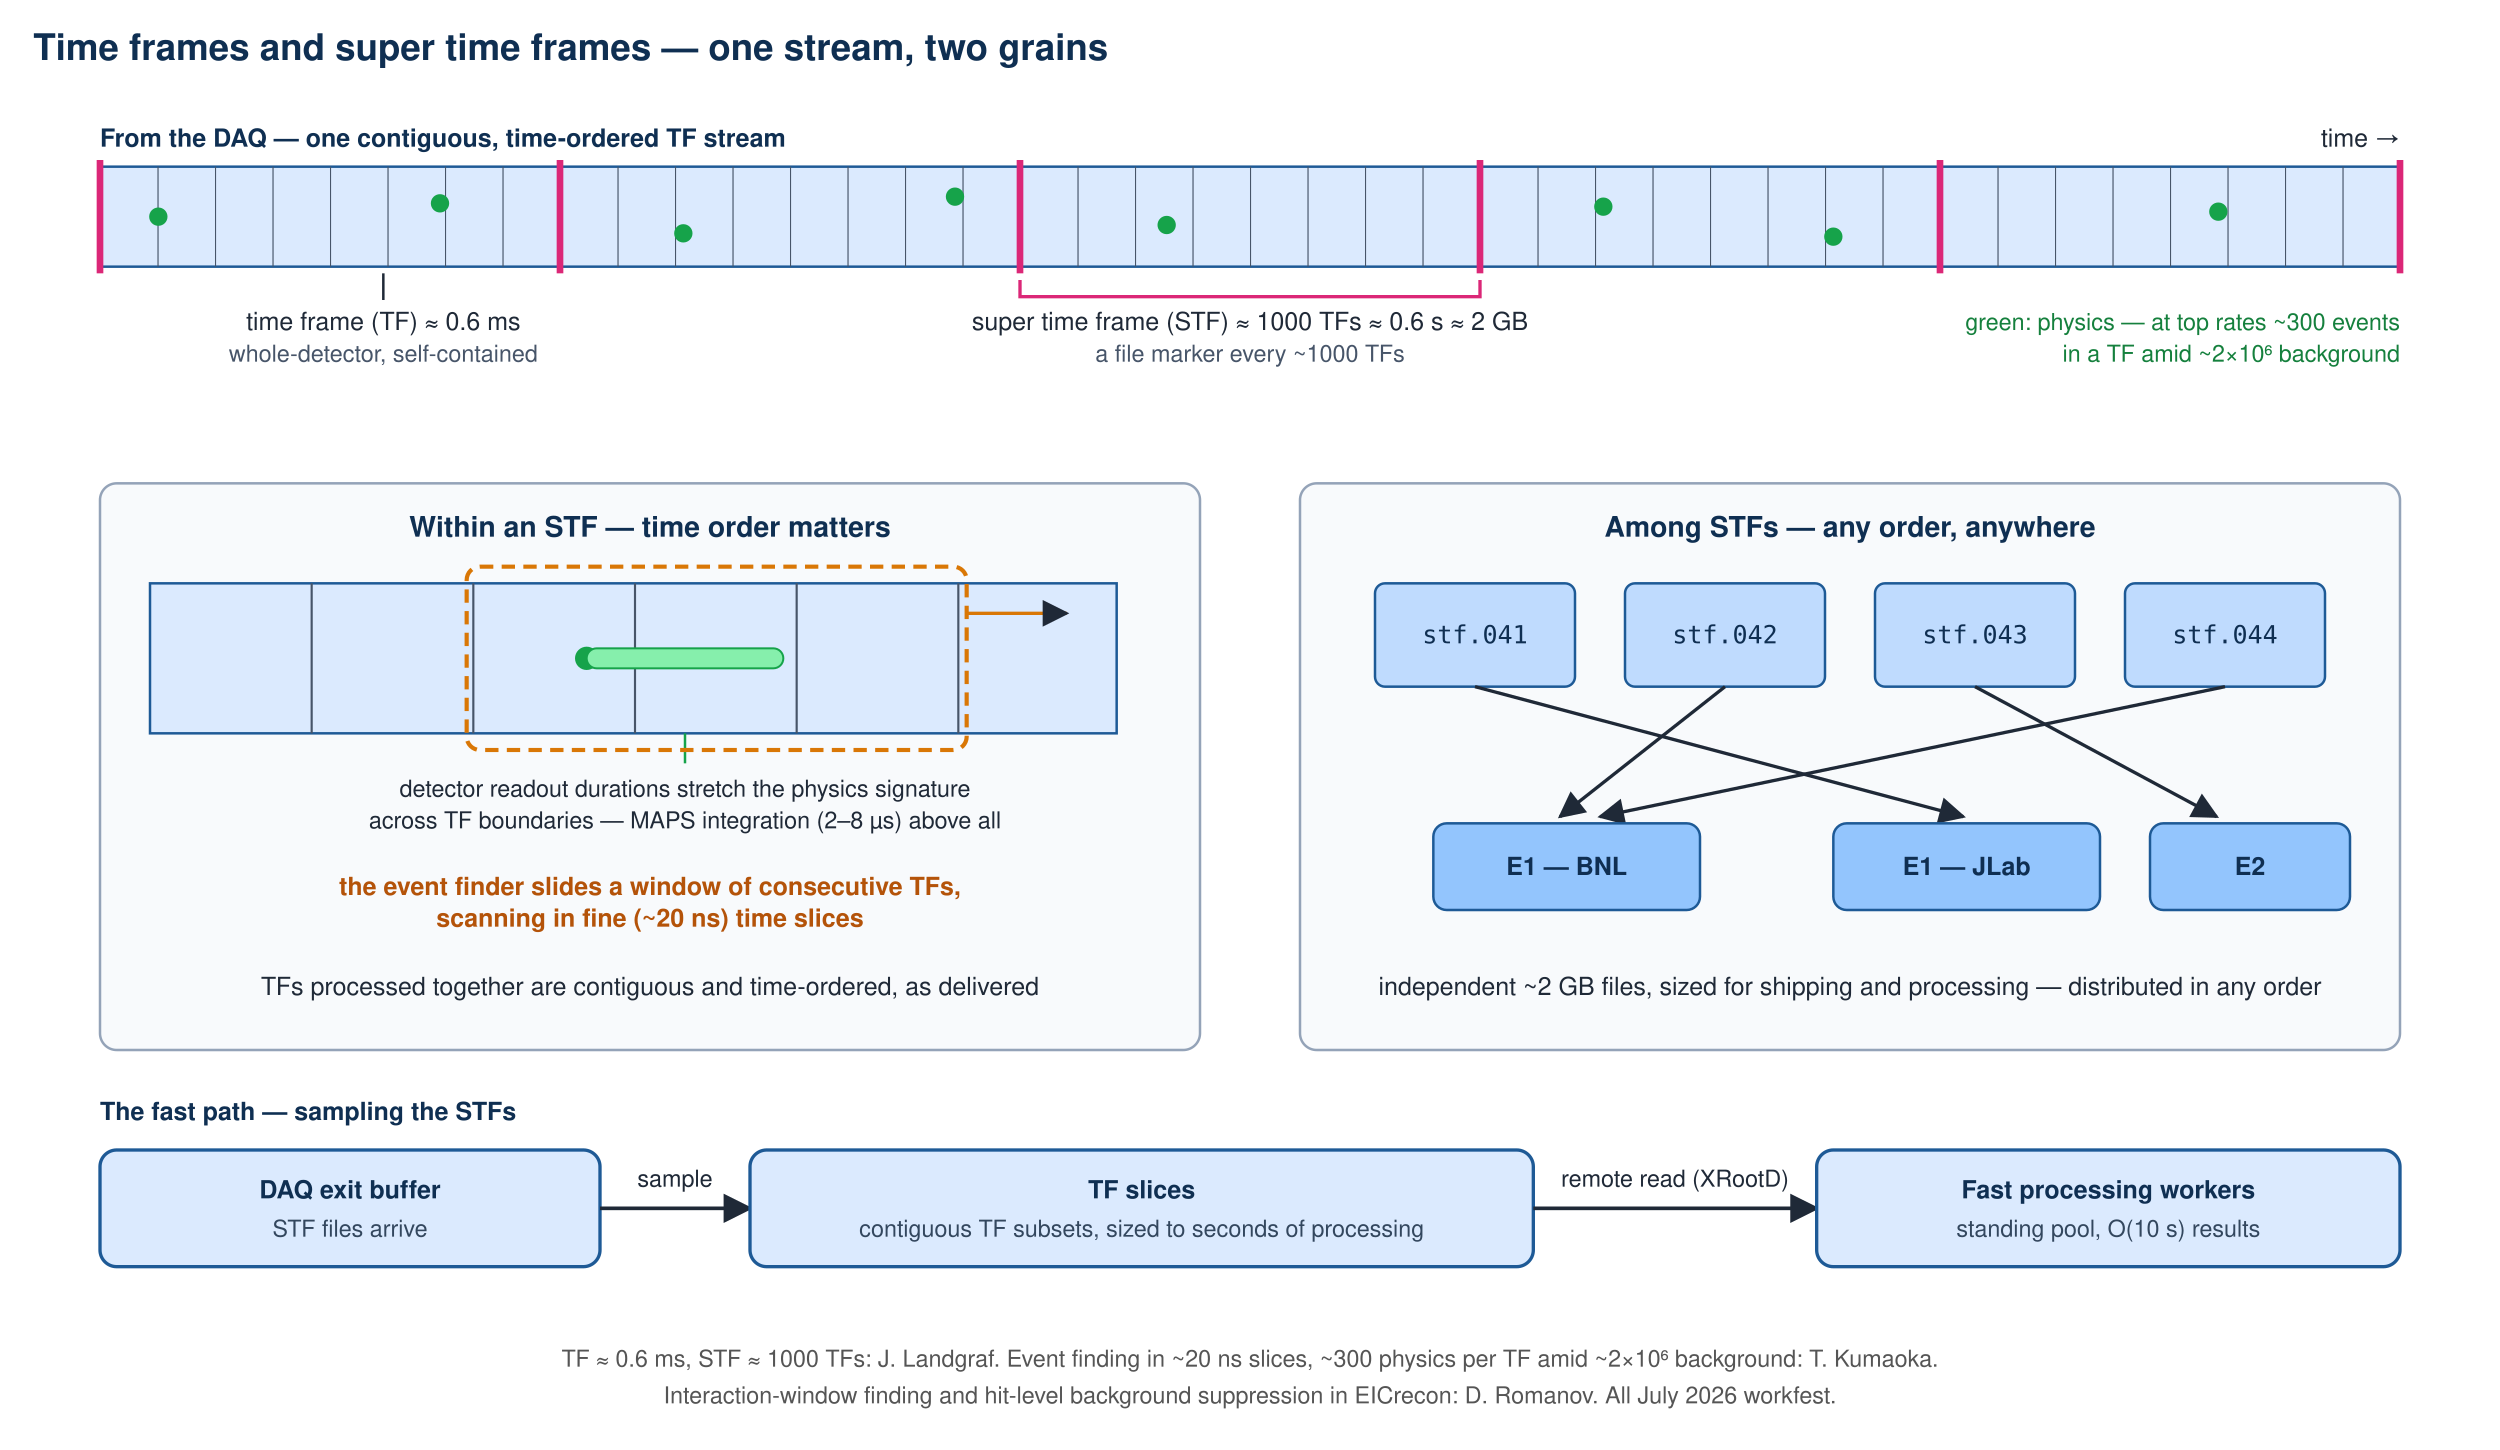
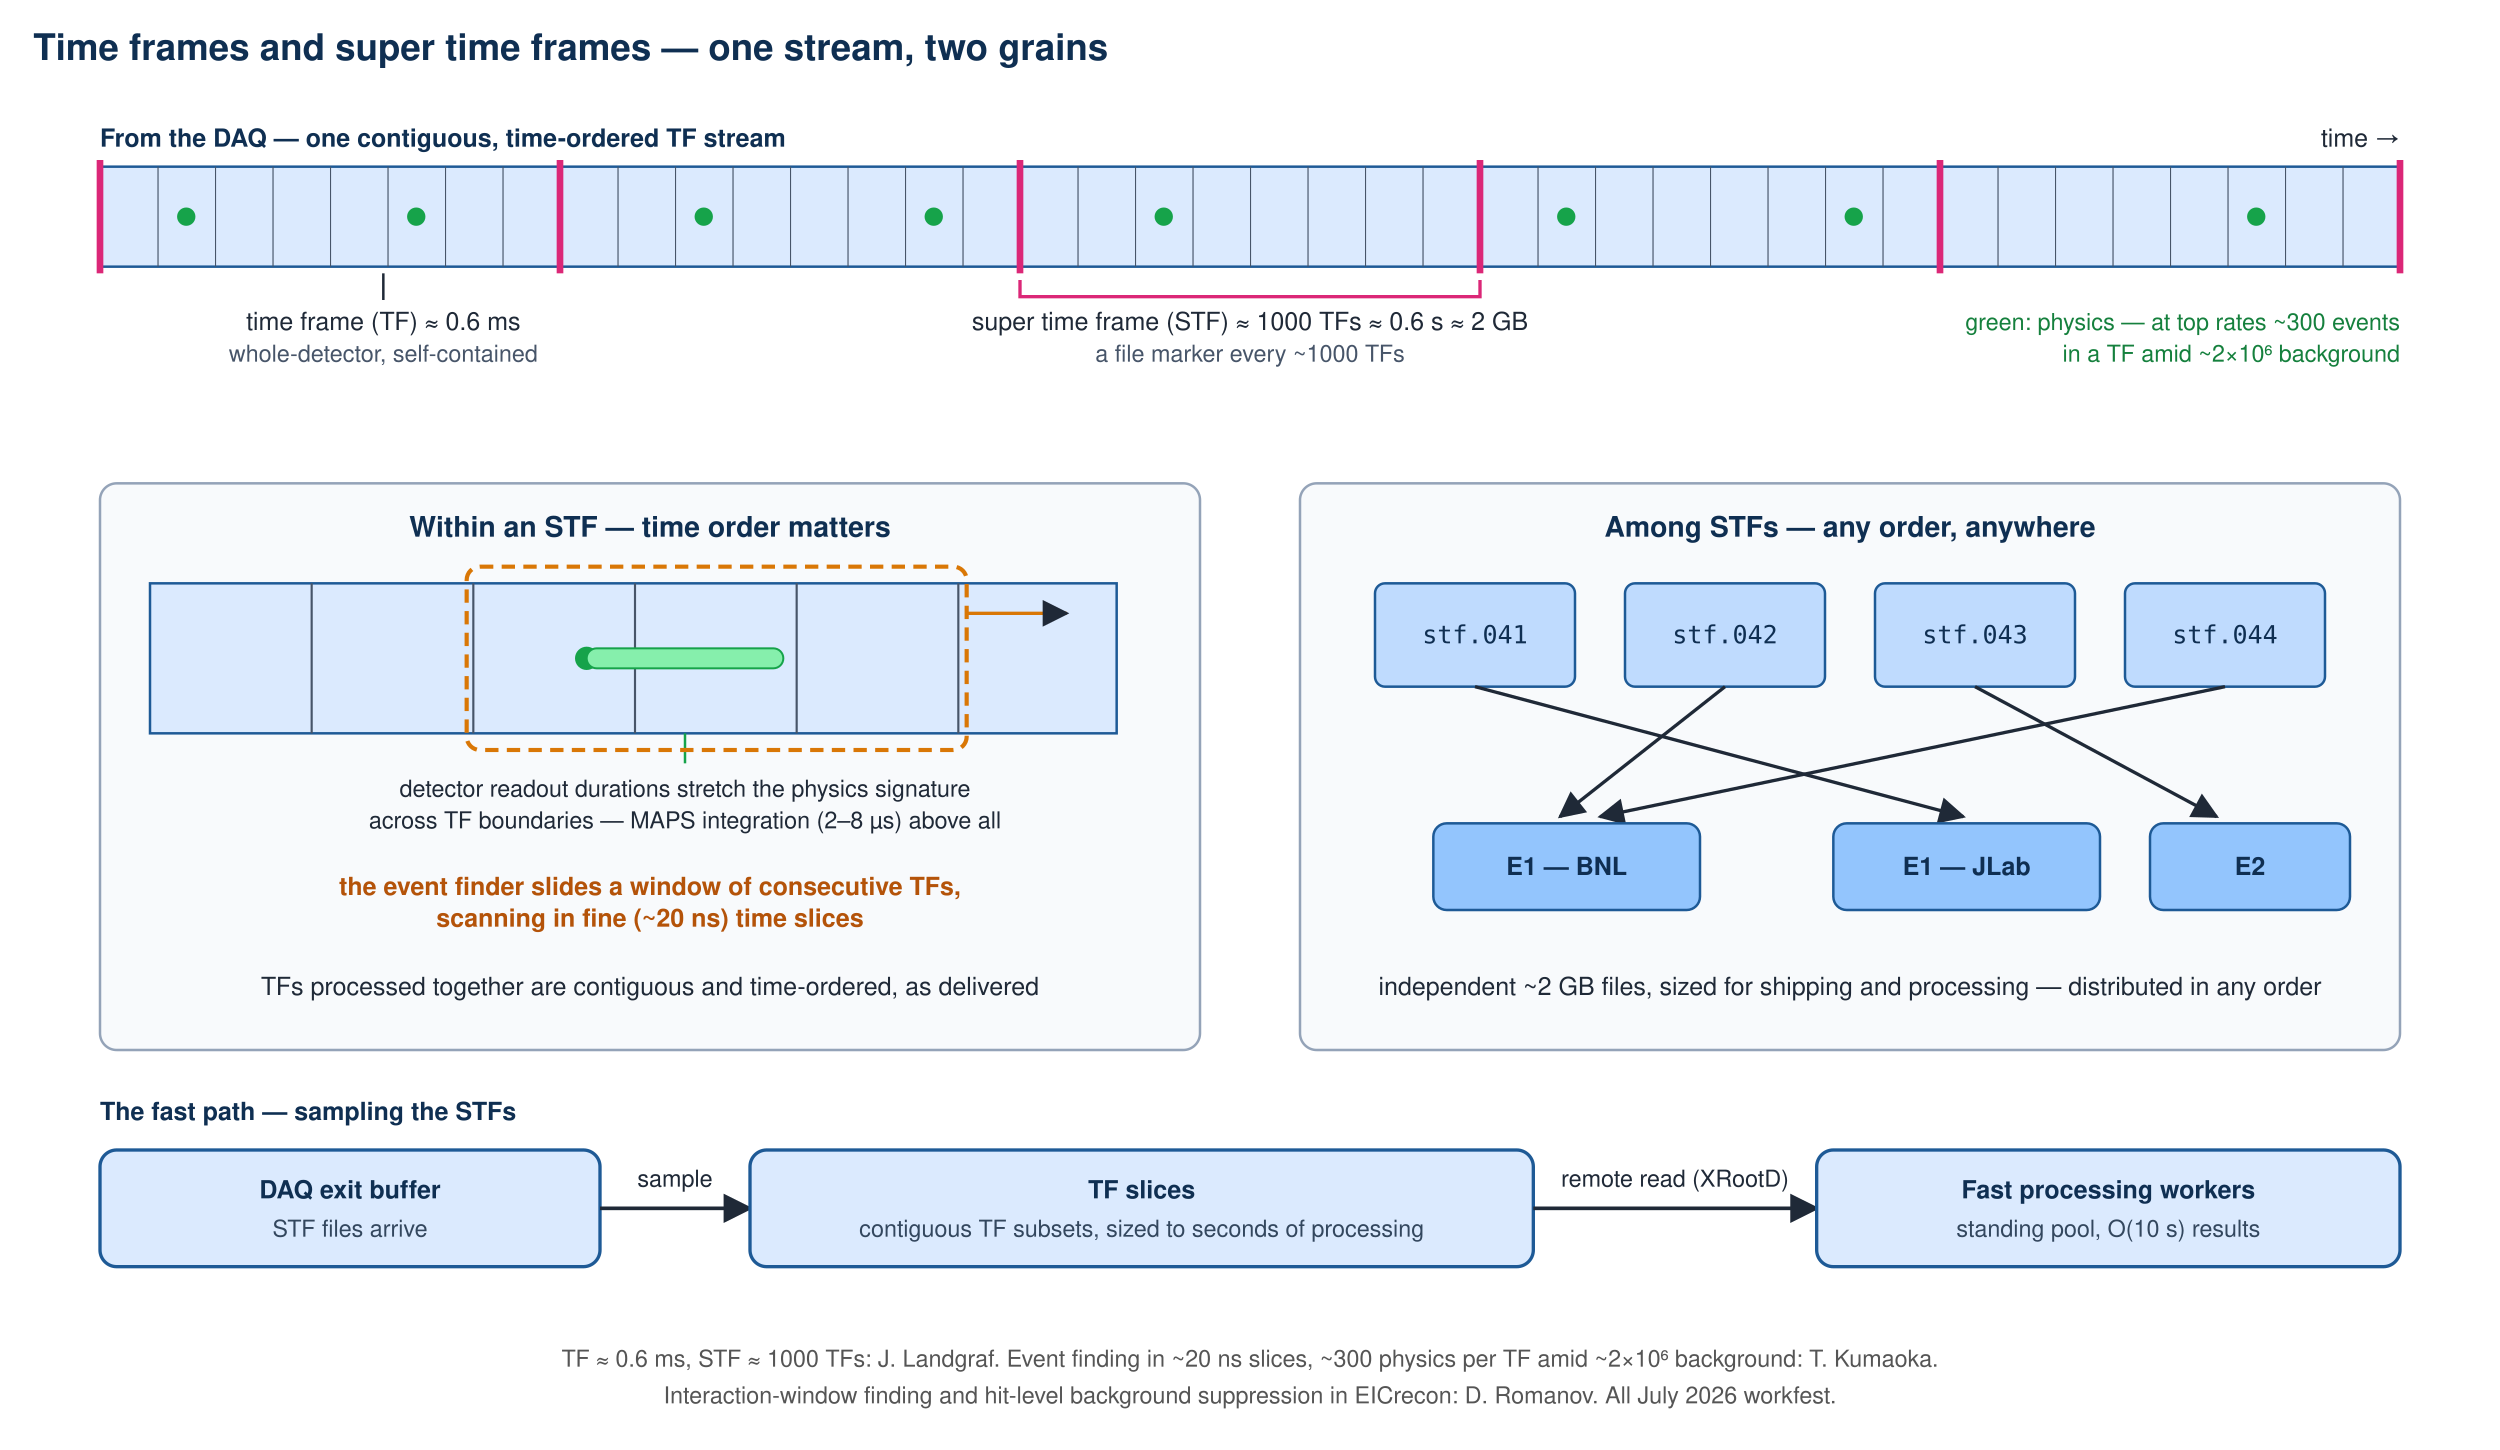
<svg xmlns="http://www.w3.org/2000/svg" width="1500" height="870" viewBox="0 0 1500 870" font-family="Helvetica, Arial, sans-serif">
  <defs>
    <marker id="arr" viewBox="0 0 10 10" refX="9" refY="5" markerWidth="8" markerHeight="8" orient="auto-start-reverse">
      <path d="M 0 0 L 10 5 L 0 10 z" fill="#1f2937" />
    </marker>
    <pattern id="tfcells" x="60" y="100" width="34.5" height="60" patternUnits="userSpaceOnUse">
      <line x1="0" y1="0" x2="0" y2="60" stroke="#475569" stroke-width="1.3" />
    </pattern>
  </defs>
  <rect x="0" y="0" width="1500" height="870" fill="#ffffff" />
  <text x="20" y="36" font-size="22" font-weight="bold" fill="#0f2f52">Time frames and super time frames — one stream, two grains</text>
  <text x="60" y="88" font-size="15" font-weight="bold" fill="#0f2f52">From the DAQ — one contiguous, time-ordered TF stream</text>
  <text x="1440" y="88" font-size="15" fill="#1f2937" text-anchor="end">time →</text>
  <rect x="60" y="100" width="1380" height="60" fill="#dbeafe" stroke="#1e5a96" stroke-width="1.5" />
  <rect x="60" y="100" width="1380" height="60" fill="url(#tfcells)" />
  <g fill="#16a34a">
-     <circle cx="95" cy="130" r="5.5" />
-     <circle cx="264" cy="122" r="5.5" />
-     <circle cx="410" cy="140" r="5.5" />
-     <circle cx="573" cy="118" r="5.5" />
-     <circle cx="700" cy="135" r="5.5" />
-     <circle cx="962" cy="124" r="5.5" />
-     <circle cx="1100" cy="142" r="5.5" />
-     <circle cx="1331" cy="127" r="5.5" />
+     <circle cx="111.75" cy="130" r="5.5" />
+     <circle cx="249.75" cy="130" r="5.5" />
+     <circle cx="422.25" cy="130" r="5.5" />
+     <circle cx="560.25" cy="130" r="5.5" />
+     <circle cx="698.25" cy="130" r="5.5" />
+     <circle cx="939.75" cy="130" r="5.5" />
+     <circle cx="1112.25" cy="130" r="5.5" />
+     <circle cx="1353.75" cy="130" r="5.5" />
  </g>
  <g stroke="#db2777" stroke-width="4">
    <line x1="60" y1="96" x2="60" y2="164" />
    <line x1="336" y1="96" x2="336" y2="164" />
    <line x1="612" y1="96" x2="612" y2="164" />
    <line x1="888" y1="96" x2="888" y2="164" />
    <line x1="1164" y1="96" x2="1164" y2="164" />
    <line x1="1440" y1="96" x2="1440" y2="164" />
  </g>
  <line x1="230" y1="164" x2="230" y2="180" stroke="#1f2937" stroke-width="1.5" />
  <text x="230" y="198" font-size="15" fill="#1f2937" text-anchor="middle">time frame (TF) ≈ 0.6 ms</text>
  <text x="230" y="217" font-size="14" fill="#475569" text-anchor="middle">whole-detector, self-contained</text>
  <path d="M 612 168 L 612 178 L 888 178 L 888 168" fill="none" stroke="#db2777" stroke-width="2" />
  <text x="750" y="198" font-size="15" fill="#1f2937" text-anchor="middle">super time frame (STF) ≈ 1000 TFs ≈ 0.6 s ≈ 2 GB</text>
  <text x="750" y="217" font-size="14" fill="#475569" text-anchor="middle">a file marker every ~1000 TFs</text>
  <text x="1440" y="198" font-size="14" fill="#15803d" text-anchor="end">green: physics — at top rates ~300 events</text>
  <text x="1440" y="217" font-size="14" fill="#15803d" text-anchor="end">in a TF amid ~2×10⁶ background</text>
  <rect x="60" y="290" width="660" height="340" rx="10" fill="#f8fafc" stroke="#94a3b8" stroke-width="1.5" />
  <text x="390" y="322" font-size="17" font-weight="bold" fill="#0f2f52" text-anchor="middle">Within an STF — time order matters</text>
  <rect x="90" y="350" width="580" height="90" fill="#dbeafe" stroke="#1e5a96" stroke-width="1.5" />
  <g stroke="#475569" stroke-width="1.3">
    <line x1="187" y1="350" x2="187" y2="440" />
    <line x1="284" y1="350" x2="284" y2="440" />
    <line x1="381" y1="350" x2="381" y2="440" />
    <line x1="478" y1="350" x2="478" y2="440" />
    <line x1="575" y1="350" x2="575" y2="440" />
  </g>
  <circle cx="352" cy="395" r="7" fill="#16a34a" />
  <rect x="352" y="389" width="118" height="12" rx="6" fill="#86efac" stroke="#16a34a" stroke-width="1.2" />
  <line x1="411" y1="440" x2="411" y2="458" stroke="#16a34a" stroke-width="1.5" />
  <text x="411" y="478" font-size="14" fill="#1f2937" text-anchor="middle">detector readout durations stretch the physics signature</text>
  <text x="411" y="497" font-size="14" fill="#1f2937" text-anchor="middle">across TF boundaries — MAPS integration (2–8 µs) above all</text>
  <rect x="280" y="340" width="300" height="110" rx="8" fill="none" stroke="#d97706" stroke-width="2.5" stroke-dasharray="8,5" />
  <line x1="580" y1="368" x2="640" y2="368" stroke="#d97706" stroke-width="2" marker-end="url(#arr)" />
  <text x="390" y="537" font-size="15" fill="#b45309" text-anchor="middle" font-weight="bold">the event finder slides a window of consecutive TFs,</text>
  <text x="390" y="556" font-size="15" fill="#b45309" text-anchor="middle" font-weight="bold">scanning in fine (~20 ns) time slices</text>
  <text x="390" y="597" font-size="15" fill="#1f2937" text-anchor="middle">TFs processed together are contiguous and time-ordered, as delivered</text>
  <rect x="780" y="290" width="660" height="340" rx="10" fill="#f8fafc" stroke="#94a3b8" stroke-width="1.5" />
  <text x="1110" y="322" font-size="17" font-weight="bold" fill="#0f2f52" text-anchor="middle">Among STFs — any order, anywhere</text>
  <g>
    <rect x="825" y="350" width="120" height="62" rx="6" fill="#bfdbfe" stroke="#1e5a96" stroke-width="1.5" />
    <text x="885" y="386" font-size="15" font-family="Menlo, Consolas, monospace" fill="#0f2f52" text-anchor="middle">stf.041</text>
    <rect x="975" y="350" width="120" height="62" rx="6" fill="#bfdbfe" stroke="#1e5a96" stroke-width="1.5" />
    <text x="1035" y="386" font-size="15" font-family="Menlo, Consolas, monospace" fill="#0f2f52" text-anchor="middle">stf.042</text>
    <rect x="1125" y="350" width="120" height="62" rx="6" fill="#bfdbfe" stroke="#1e5a96" stroke-width="1.5" />
    <text x="1185" y="386" font-size="15" font-family="Menlo, Consolas, monospace" fill="#0f2f52" text-anchor="middle">stf.043</text>
    <rect x="1275" y="350" width="120" height="62" rx="6" fill="#bfdbfe" stroke="#1e5a96" stroke-width="1.5" />
    <text x="1335" y="386" font-size="15" font-family="Menlo, Consolas, monospace" fill="#0f2f52" text-anchor="middle">stf.044</text>
  </g>
  <g stroke="#1f2937" stroke-width="2">
    <line x1="885" y1="412" x2="1178" y2="490" marker-end="url(#arr)" />
    <line x1="1035" y1="412" x2="936" y2="490" marker-end="url(#arr)" />
    <line x1="1185" y1="412" x2="1330" y2="490" marker-end="url(#arr)" />
    <line x1="1335" y1="412" x2="960" y2="490" marker-end="url(#arr)" />
  </g>
  <g>
    <rect x="860" y="494" width="160" height="52" rx="8" fill="#93c5fd" stroke="#1e5a96" stroke-width="1.5" />
    <text x="940" y="525" font-size="15" font-weight="bold" fill="#0f2f52" text-anchor="middle">E1 — BNL</text>
    <rect x="1100" y="494" width="160" height="52" rx="8" fill="#93c5fd" stroke="#1e5a96" stroke-width="1.5" />
    <text x="1180" y="525" font-size="15" font-weight="bold" fill="#0f2f52" text-anchor="middle">E1 — JLab</text>
    <rect x="1290" y="494" width="120" height="52" rx="8" fill="#93c5fd" stroke="#1e5a96" stroke-width="1.5" />
    <text x="1350" y="525" font-size="15" font-weight="bold" fill="#0f2f52" text-anchor="middle">E2</text>
  </g>
  <text x="1110" y="597" font-size="15" fill="#1f2937" text-anchor="middle">independent ~2 GB files, sized for shipping and processing — distributed in any order</text>
  <text x="60" y="672" font-size="15" font-weight="bold" fill="#0f2f52">The fast path — sampling the STFs</text>
  <rect x="60" y="690" width="300" height="70" rx="10" fill="#dbeafe" stroke="#1e5a96" stroke-width="2" />
  <text x="210" y="719" font-size="15" font-weight="bold" fill="#0f2f52" text-anchor="middle">DAQ exit buffer</text>
  <text x="210" y="742" font-size="14" fill="#33475e" text-anchor="middle">STF files arrive</text>
  <line x1="360" y1="725" x2="450" y2="725" stroke="#1f2937" stroke-width="2.2" marker-end="url(#arr)" />
  <text x="405" y="712" font-size="14" fill="#1f2937" text-anchor="middle">sample</text>
  <rect x="450" y="690" width="470" height="70" rx="10" fill="#dbeafe" stroke="#1e5a96" stroke-width="2" />
  <text x="685" y="719" font-size="15" font-weight="bold" fill="#0f2f52" text-anchor="middle">TF slices</text>
  <text x="685" y="742" font-size="14" fill="#33475e" text-anchor="middle">contiguous TF subsets, sized to seconds of processing</text>
  <line x1="920" y1="725" x2="1090" y2="725" stroke="#1f2937" stroke-width="2.2" marker-end="url(#arr)" />
  <text x="1005" y="712" font-size="14" fill="#1f2937" text-anchor="middle">remote read (XRootD)</text>
  <rect x="1090" y="690" width="350" height="70" rx="10" fill="#dbeafe" stroke="#1e5a96" stroke-width="2" />
  <text x="1265" y="719" font-size="15" font-weight="bold" fill="#0f2f52" text-anchor="middle">Fast processing workers</text>
  <text x="1265" y="742" font-size="14" fill="#33475e" text-anchor="middle">standing pool, O(10 s) results</text>
  <text x="750" y="820" font-size="14" fill="#555555" text-anchor="middle">TF ≈ 0.6 ms, STF ≈ 1000 TFs: J. Landgraf. Event finding in ~20 ns slices, ~300 physics per TF amid ~2×10⁶ background: T. Kumaoka.</text>
  <text x="750" y="842" font-size="14" fill="#555555" text-anchor="middle">Interaction-window finding and hit-level background suppression in EICrecon: D. Romanov. All July 2026 workfest.</text>
</svg>
